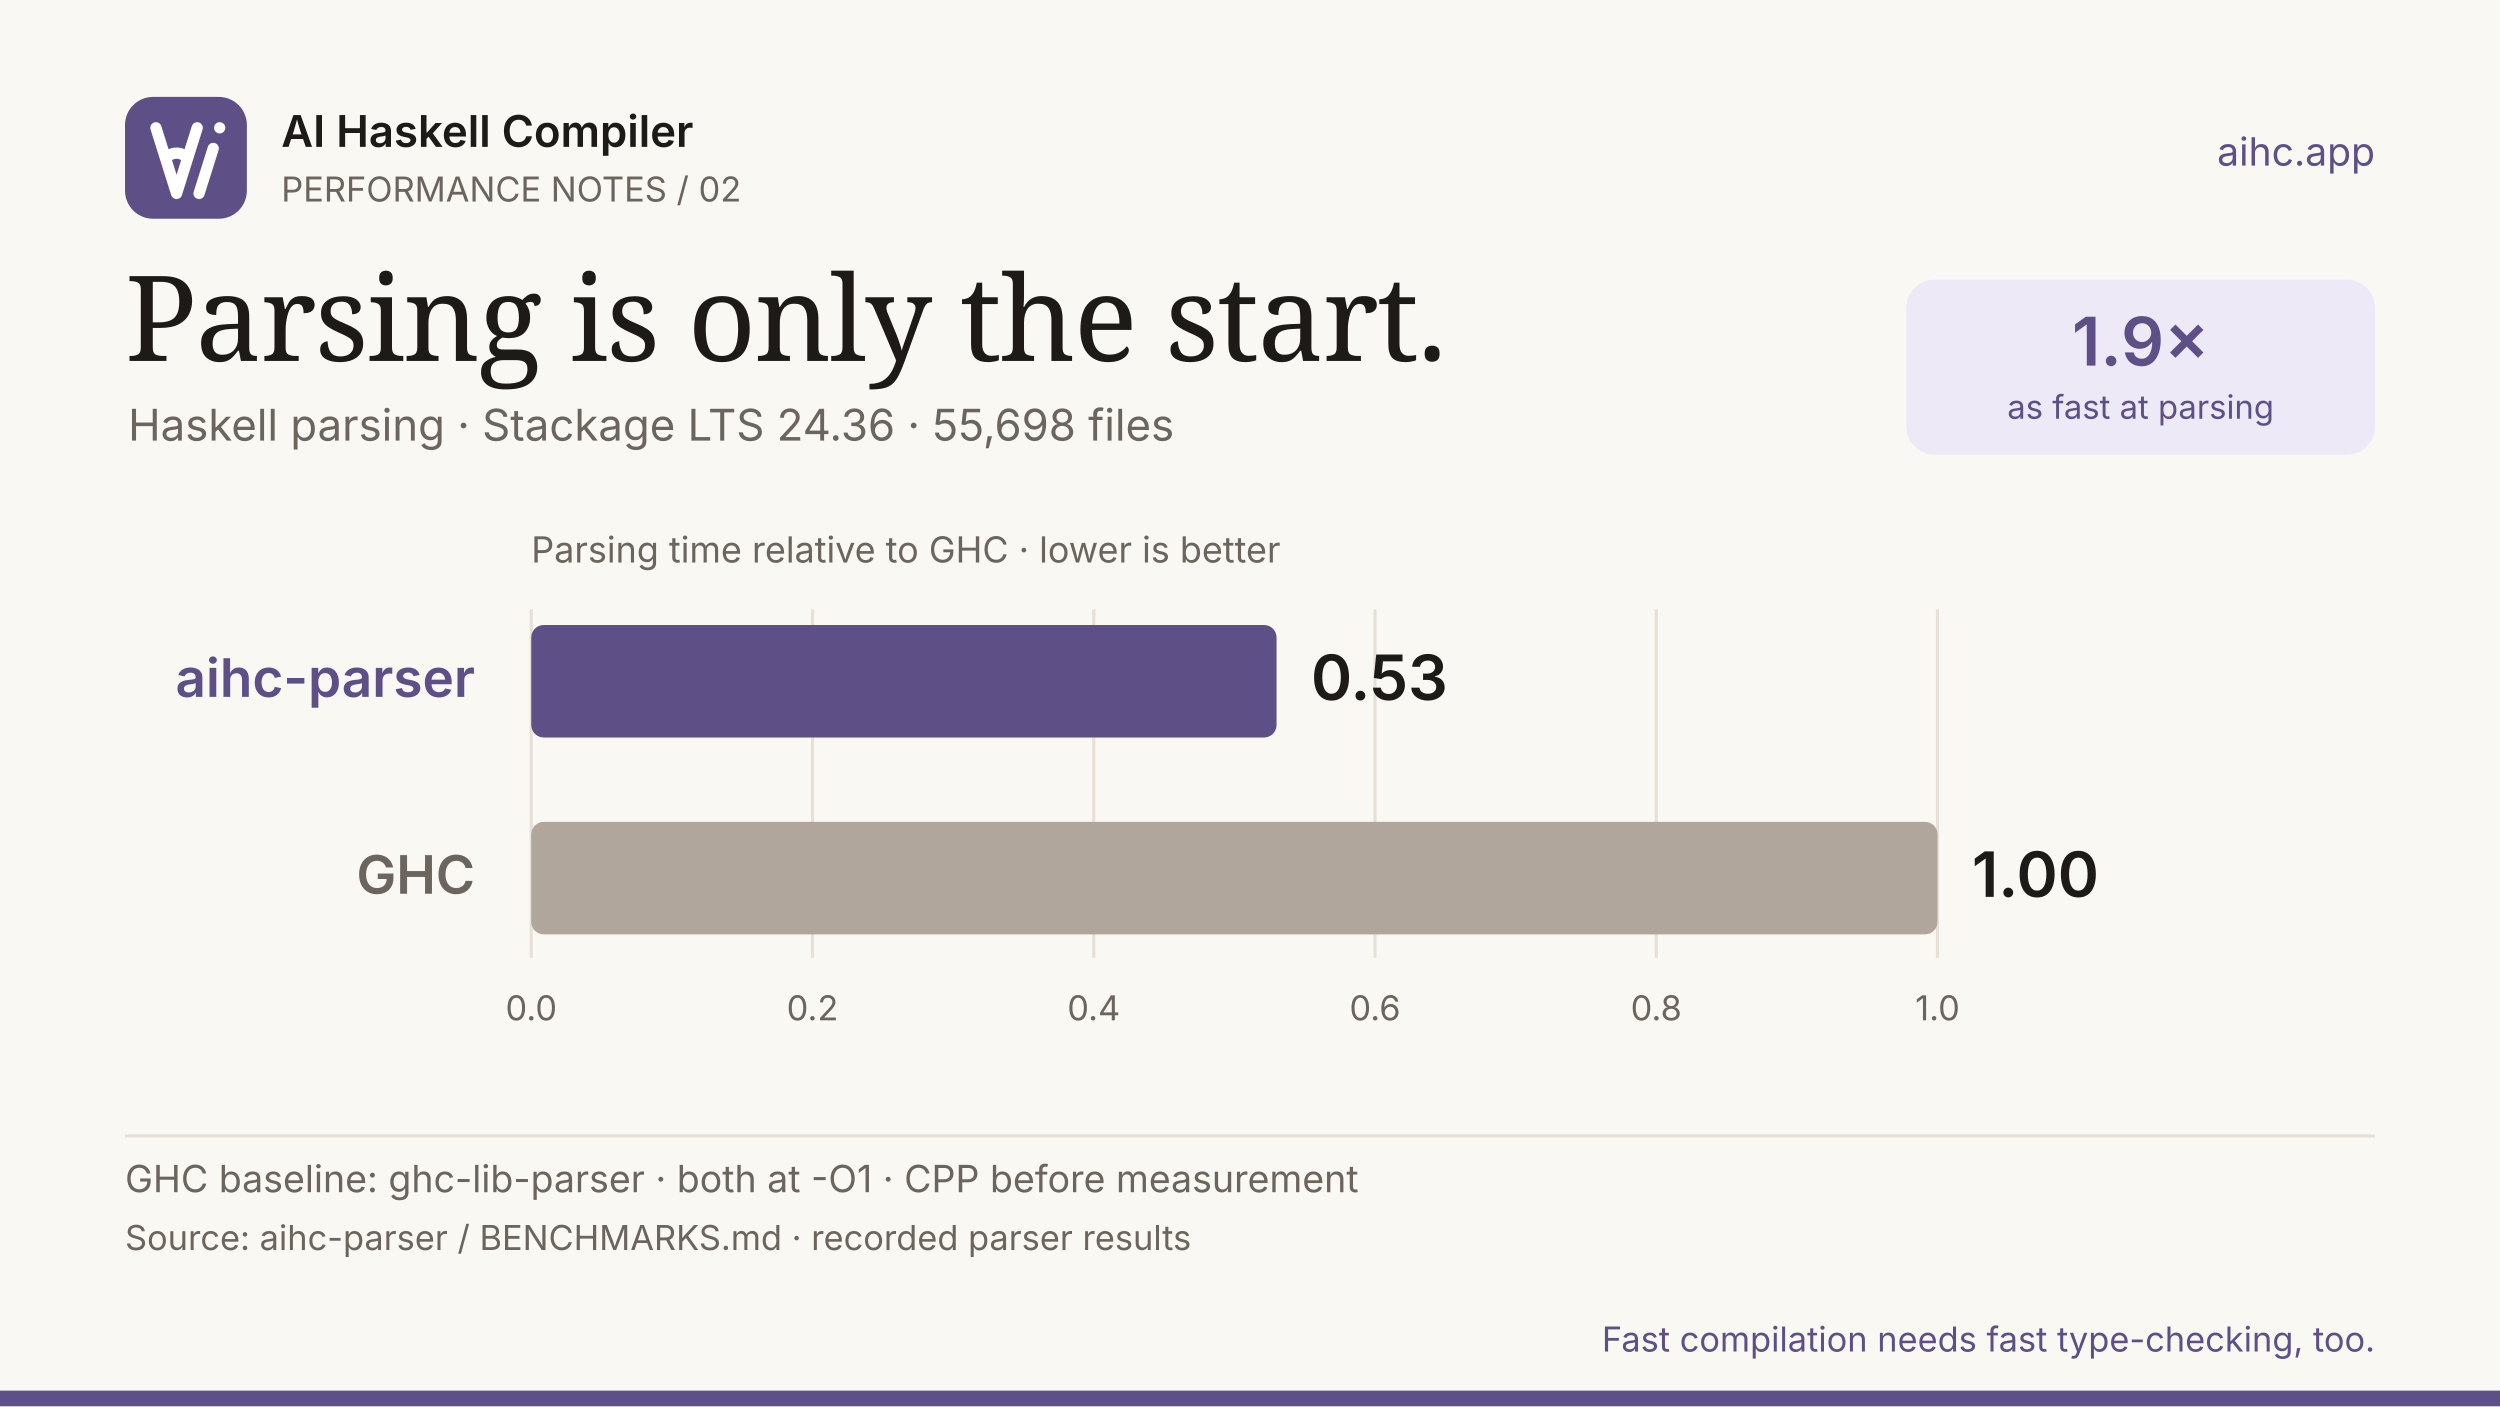
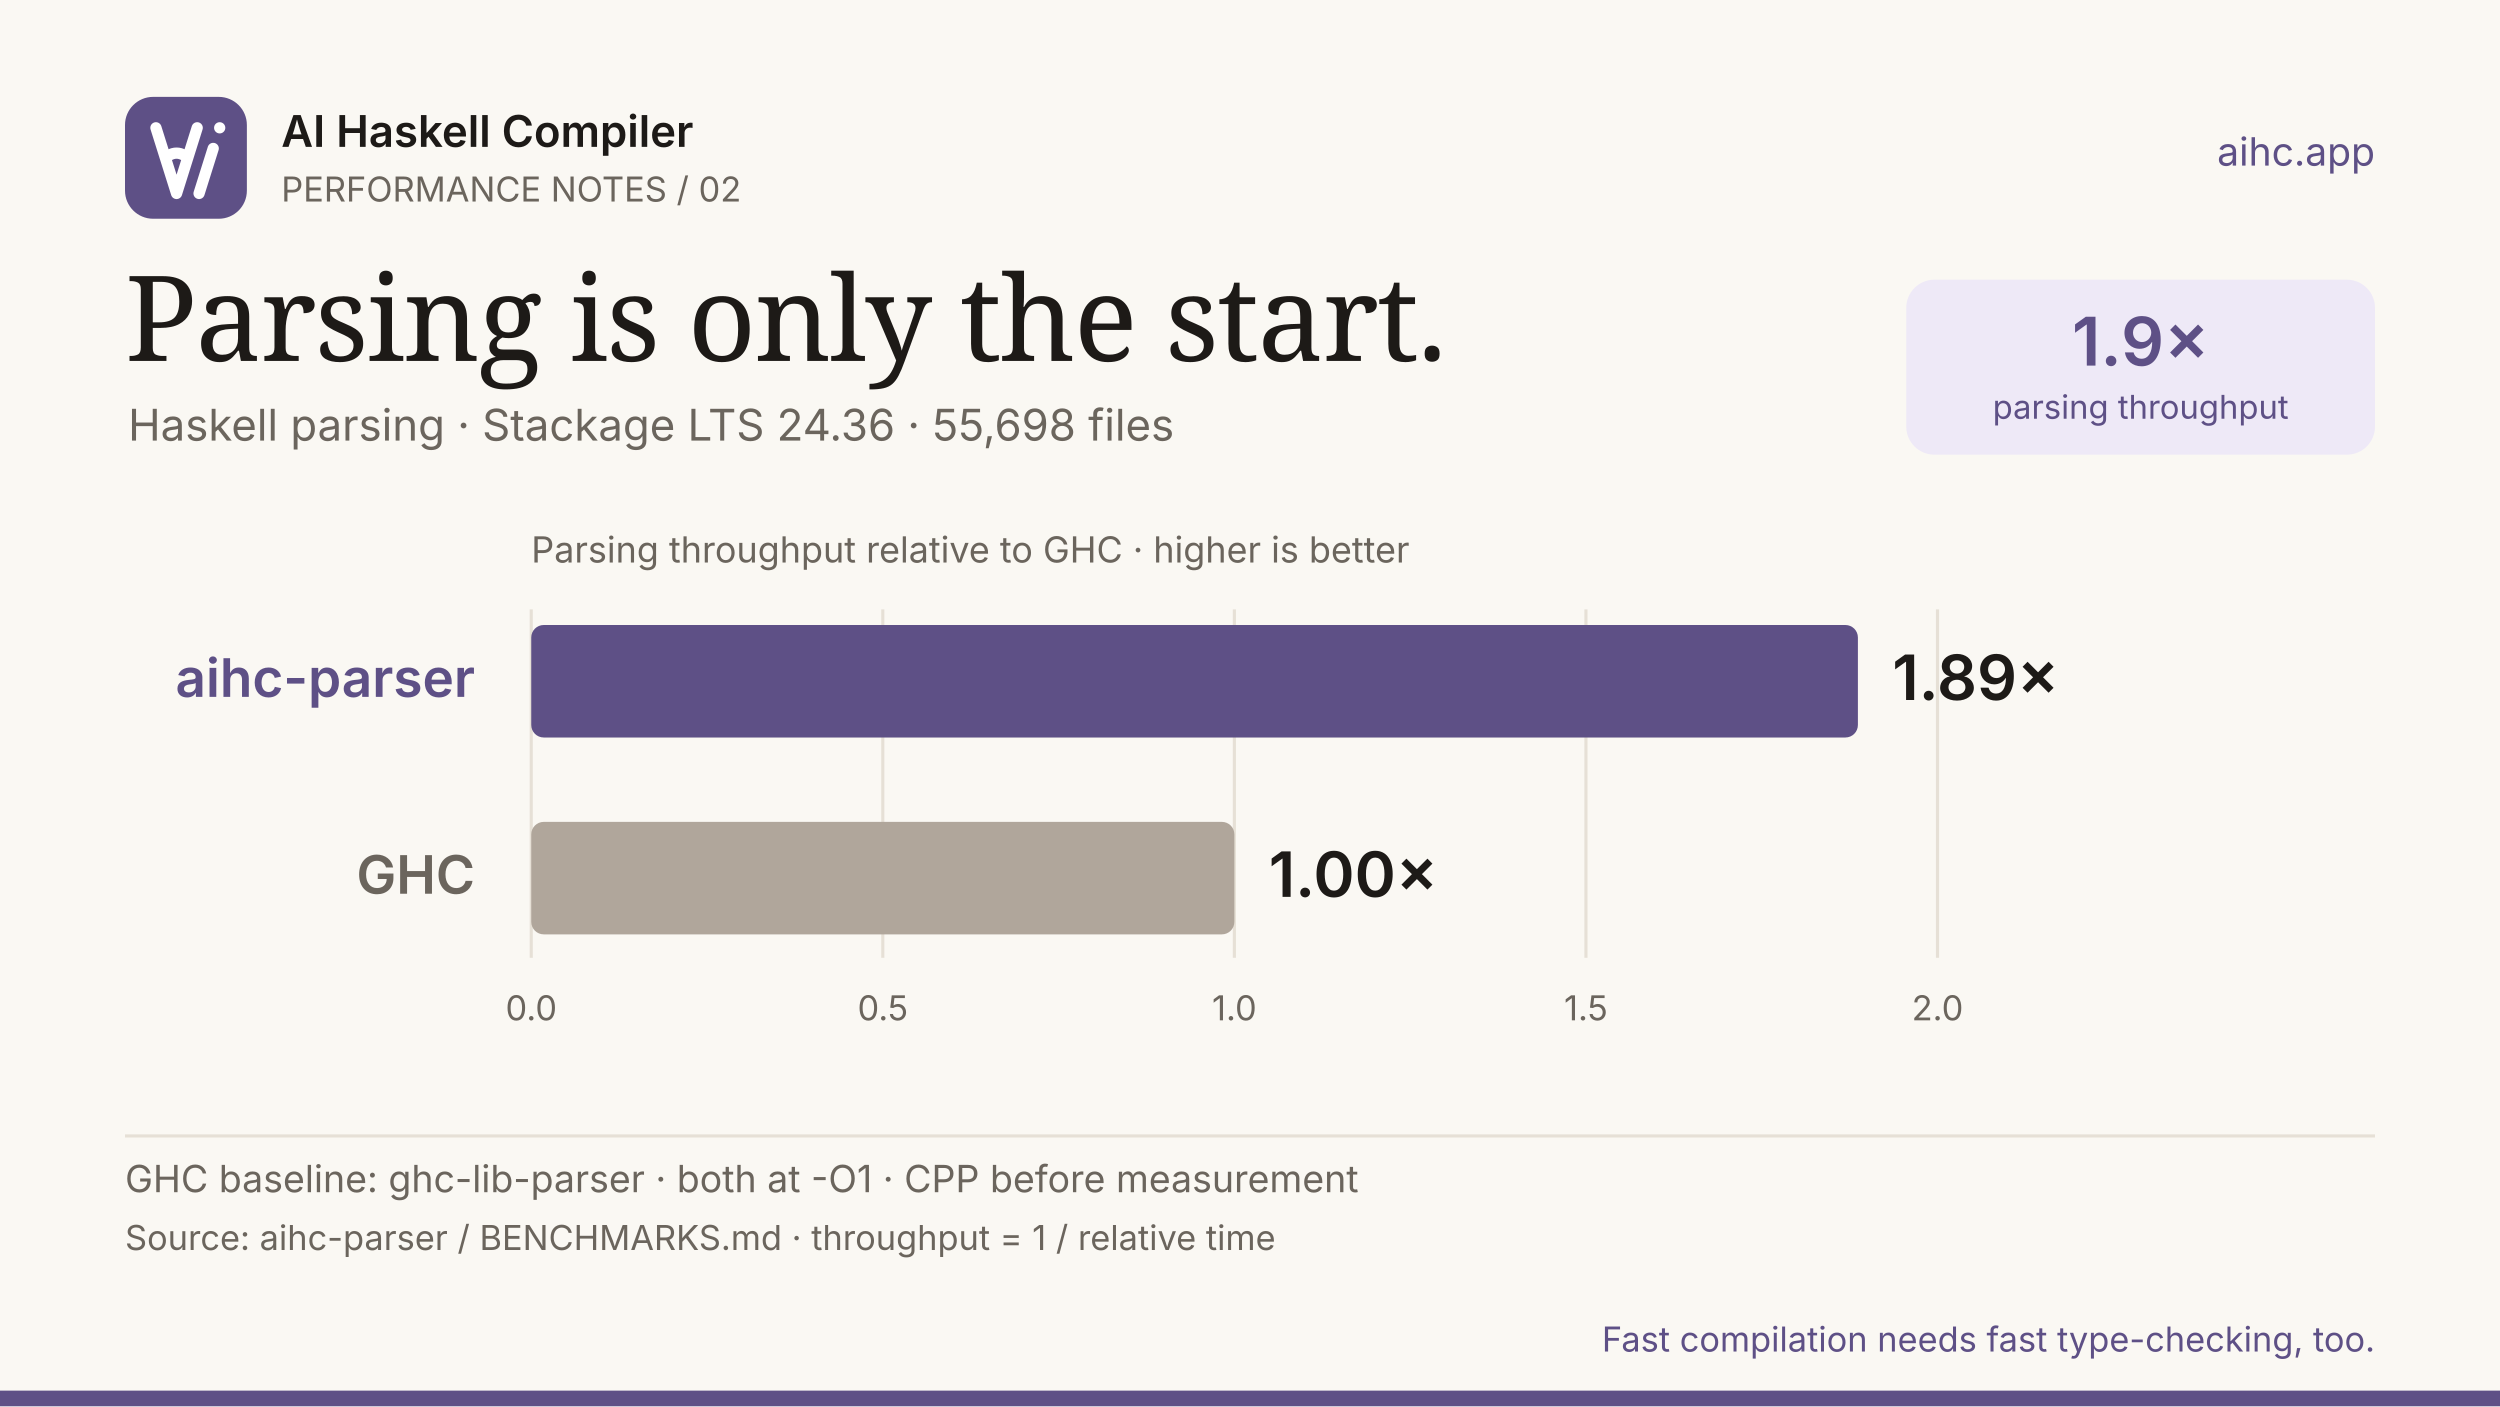
<svg xmlns="http://www.w3.org/2000/svg" width="1600" height="900" viewBox="0 0 1600 900">
  <rect width="1600" height="900" fill="#faf8f3" />
  <rect y="890" width="1600" height="10" fill="#5e5086" />
  <g transform="translate(80 62)">
    <rect width="78" height="78" rx="18" fill="#5e5086" />
    <g transform="translate(9 9) scale(.6)">
      <defs>
        <clipPath id="mark-inner">
          <polygon points="18,18 62,18 40,88" />
        </clipPath>
      </defs>
      <g fill="none" stroke="#fff" stroke-width="12" stroke-linecap="round" stroke-linejoin="round">
        <path d="M24 54 Q40 36 56 54" clip-path="url(#mark-inner)" stroke-linecap="butt" />
        <path d="M18 18 L40 88 L62 18" />
        <path d="M64 88 L79.1 40" />
        <circle cx="86" cy="18" r="6" fill="#fff" stroke="none" />
      </g>
    </g>
  </g>
  <g font-family="Inter Variable, Inter, sans-serif" fill="#1d1a17">
    <text x="180" y="94" font-size="28" font-weight="600">AI Haskell Compiler</text>
    <text x="180" y="129" font-size="22" fill="#6b655d">PERFORMANCE NOTES / 02</text>
    <text x="1520" y="106" font-size="25" text-anchor="end" fill="#5e5086">aihc.app</text>
    <text x="80" y="231" font-family="Newsreader Variable, Newsreader, serif" font-size="76" letter-spacing="-1">Parsing is only the start.</text>
    <text x="82" y="282" font-size="28" fill="#6b655d">Haskell parsing · Stackage LTS 24.36 · 55,698 files</text>
    <rect x="1220" y="179" width="300" height="112" rx="18" fill="#eee9f7" />
    <text x="1370" y="234" text-anchor="middle" font-size="43" font-weight="600" fill="#5e5086">1.9×</text>
-     <text x="1370" y="268" text-anchor="middle" font-size="21" fill="#5e5086">as fast at parsing</text>
-     <text x="340" y="360" font-size="23" fill="#6b655d">Parsing time relative to GHC · lower is better</text>
+     <text x="1370" y="268" text-anchor="middle" font-size="21" fill="#5e5086">parsing throughput</text>
+     <text x="340" y="360" font-size="23" fill="#6b655d">Parsing throughput relative to GHC · higher is better</text>
    <line x1="340" x2="340" y1="390" y2="613" stroke="#e6e0d6" stroke-width="2" />
    <text x="340" y="653" text-anchor="middle" font-size="22" fill="#6b655d">0.0</text>
-     <line x1="520" x2="520" y1="390" y2="613" stroke="#e6e0d6" stroke-width="2" />
-     <text x="520" y="653" text-anchor="middle" font-size="22" fill="#6b655d">0.2</text>
-     <line x1="700" x2="700" y1="390" y2="613" stroke="#e6e0d6" stroke-width="2" />
-     <text x="700" y="653" text-anchor="middle" font-size="22" fill="#6b655d">0.4</text>
-     <line x1="880" x2="880" y1="390" y2="613" stroke="#e6e0d6" stroke-width="2" />
-     <text x="880" y="653" text-anchor="middle" font-size="22" fill="#6b655d">0.6</text>
-     <line x1="1060" x2="1060" y1="390" y2="613" stroke="#e6e0d6" stroke-width="2" />
-     <text x="1060" y="653" text-anchor="middle" font-size="22" fill="#6b655d">0.8</text>
+     <line x1="565" x2="565" y1="390" y2="613" stroke="#e6e0d6" stroke-width="2" />
+     <text x="565" y="653" text-anchor="middle" font-size="22" fill="#6b655d">0.5</text>
+     <line x1="790" x2="790" y1="390" y2="613" stroke="#e6e0d6" stroke-width="2" />
+     <text x="790" y="653" text-anchor="middle" font-size="22" fill="#6b655d">1.0</text>
+     <line x1="1015" x2="1015" y1="390" y2="613" stroke="#e6e0d6" stroke-width="2" />
+     <text x="1015" y="653" text-anchor="middle" font-size="22" fill="#6b655d">1.5</text>
    <line x1="1240" x2="1240" y1="390" y2="613" stroke="#e6e0d6" stroke-width="2" />
-     <text x="1240" y="653" text-anchor="middle" font-size="22" fill="#6b655d">1.0</text>
+     <text x="1240" y="653" text-anchor="middle" font-size="22" fill="#6b655d">2.0</text>
    <text x="304" y="446" text-anchor="end" font-size="34" font-weight="600" fill="#5e5086">aihc-parser</text>
-     <rect x="340" y="400" width="477" height="72" rx="8" fill="#5e5086" />
-     <text x="839" y="448" font-size="40" font-weight="600">0.53</text>
+     <rect x="340" y="400" width="849.057" height="72" rx="8" fill="#5e5086" />
+     <text x="1211.057" y="448" font-size="40" font-weight="600">1.89×</text>
    <text x="304" y="572" text-anchor="end" font-size="34" font-weight="600" fill="#6b655d">GHC</text>
-     <rect x="340" y="526" width="900" height="72" rx="8" fill="#b0a69b" />
-     <text x="1262" y="574" font-size="40" font-weight="600">1.00</text>
+     <rect x="340" y="526" width="450" height="72" rx="8" fill="#b0a69b" />
+     <text x="812" y="574" font-size="40" font-weight="600">1.00×</text>
    <line x1="80" x2="1520" y1="727" y2="727" stroke="#e6e0d6" stroke-width="2" />
    <text x="80" y="763" font-size="24" fill="#6b655d">GHC baseline: ghc-lib-parser · both at -O1 · CPP before measurement</text>
-     <text x="80" y="800" font-size="22" fill="#6b655d">Source: aihc-parser / BENCHMARKS.md · recorded parser results</text>
+     <text x="80" y="800" font-size="22" fill="#6b655d">Source: aihc-parser / BENCHMARKS.md · throughput = 1 / relative time</text>
    <text x="1520" y="865" font-size="22" text-anchor="end" fill="#5e5086">Fast compilation needs fast type-checking, too.</text>
  </g>
</svg>
